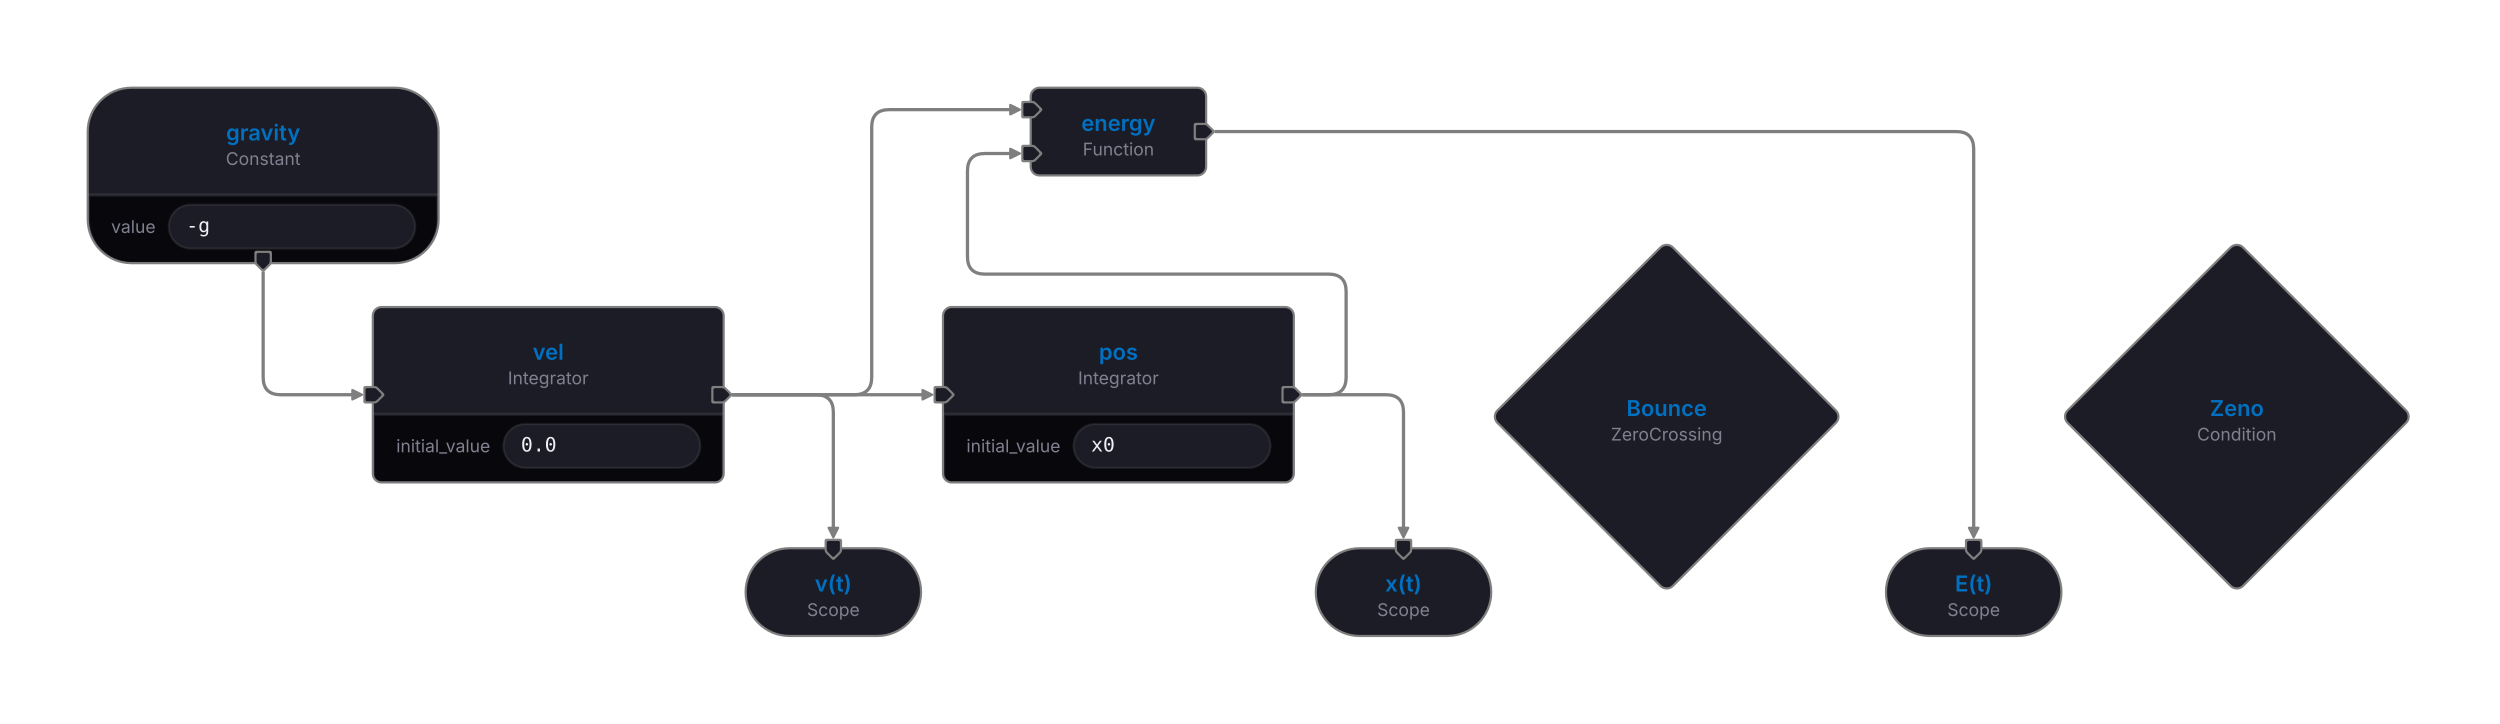
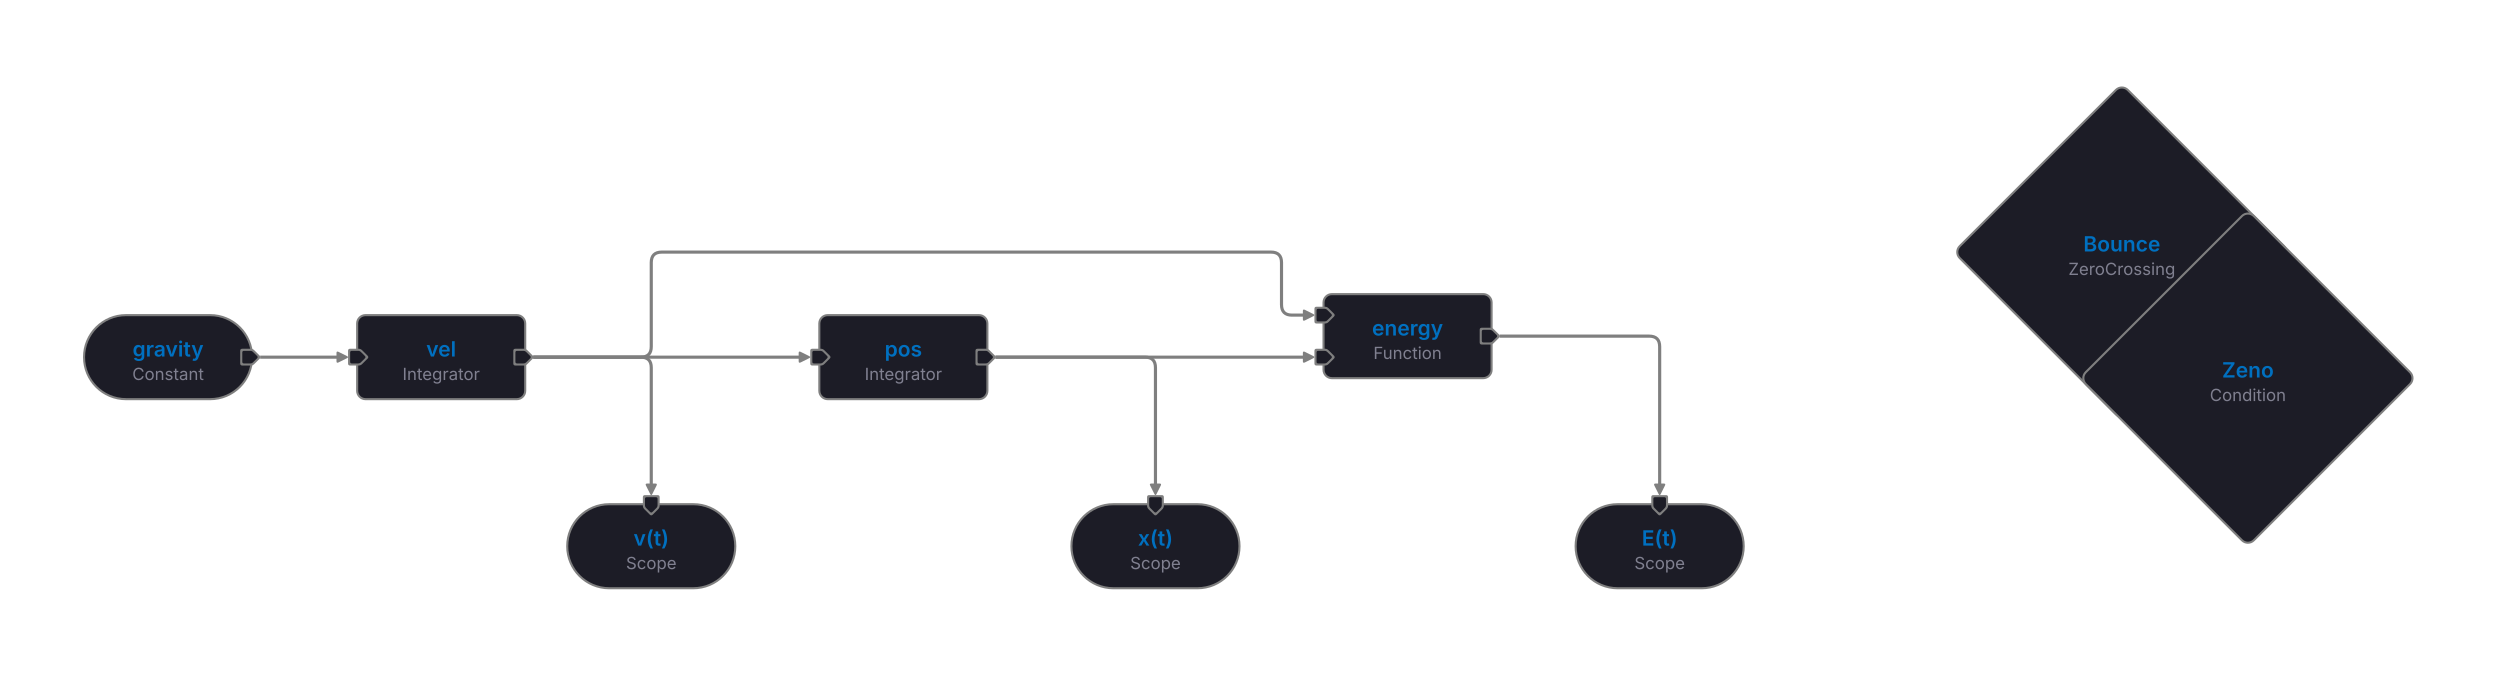
- <svg xmlns="http://www.w3.org/2000/svg" width="1140" height="330" viewBox="240 70 1140 330">
+ <svg xmlns="http://www.w3.org/2000/svg" width="1190" height="320" viewBox="310 80 1190 320">
  <g class="edges">
    <g class="edge">
-       <path d="M360 193.833L360 213.833L 360,242Q 360,250 368,250L381.167 250L401.167 250" fill="none" stroke="#7F7F7F" stroke-width="1.5" />
-       <g transform="translate(401.1667, 250) rotate(0) translate(5, 0)">
+       <path d="M 433.833 250 L 436.917 250 Q 440 250 443.083 250 L 455 250 Q 460 250 465 250 L 471.167 250" fill="none" stroke="#7F7F7F" stroke-width="1.5" />
+       <g transform="translate(471.1667, 250) rotate(-0.0001308219) translate(5, 0)">
        <path d="M -5 -2.5 L -1 -0.5 Q 0 0 -1 0.5 L -5 2.5 Q -6 3 -6 2 L -6 -2 Q -6 -3 -5 -2.5 Z" fill="#7F7F7F" />
      </g>
    </g>
    <g class="edge">
-       <path d="M573.833 250L593.833 250L617.5 250L617.5 250L641.167 250L661.167 250" fill="none" stroke="#7F7F7F" stroke-width="1.5" />
-       <g transform="translate(661.1667, 250) rotate(0) translate(5, 0)">
+       <path d="M 563.833 250 L 566.917 250 Q 570 250 573.083 250 L 675 250 Q 680 250 685 250 L 691.167 250" fill="none" stroke="#7F7F7F" stroke-width="1.5" />
+       <g transform="translate(691.1666, 250) rotate(-0.0001308226) translate(5, 0)">
        <path d="M -5 -2.5 L -1 -0.5 Q 0 0 -1 0.5 L -5 2.5 Q -6 3 -6 2 L -6 -2 Q -6 -3 -5 -2.5 Z" fill="#7F7F7F" />
      </g>
    </g>
    <g class="edge">
-       <path d="M833.833 250L853.833 250L 872,250Q 880,250 880,258L880 291.167L880 311.167" fill="none" stroke="#7F7F7F" stroke-width="1.5" />
-       <g transform="translate(880, 311.1667) rotate(90) translate(5, 0)">
+       <path d="M 783.833 250 L 786.917 250 Q 790 250 793.083 250 L 855 250 Q 860 250 860 255 L 860 295 Q 860 300 860 305 L 860 311.167" fill="none" stroke="#7F7F7F" stroke-width="1.5" />
+       <g transform="translate(859.9999, 311.1667) rotate(90.00072) translate(5, 0)">
        <path d="M -5 -2.5 L -1 -0.5 Q 0 0 -1 0.5 L -5 2.5 Q -6 3 -6 2 L -6 -2 Q -6 -3 -5 -2.5 Z" fill="#7F7F7F" />
      </g>
    </g>
    <g class="edge">
-       <path d="M573.833 250L593.833 250L 612,250Q 620,250 620,258L620 291.167L620 311.167" fill="none" stroke="#7F7F7F" stroke-width="1.5" />
-       <g transform="translate(620, 311.1667) rotate(90) translate(5, 0)">
+       <path d="M 563.833 250 L 566.917 250 Q 570 250 573.083 250 L 615 250 Q 620 250 620 255 L 620 295 Q 620 300 620 305 L 620 311.167" fill="none" stroke="#7F7F7F" stroke-width="1.5" />
+       <g transform="translate(619.9999, 311.1667) rotate(90.00072) translate(5, 0)">
        <path d="M -5 -2.5 L -1 -0.5 Q 0 0 -1 0.5 L -5 2.5 Q -6 3 -6 2 L -6 -2 Q -6 -3 -5 -2.5 Z" fill="#7F7F7F" />
      </g>
    </g>
    <g class="edge">
-       <path d="M573.833 250L593.833 250L 629.5,250Q 637.5,250 637.5,242L 637.5,128Q 637.5,120 645.5,120L681.167 120L701.167 120" fill="none" stroke="#7F7F7F" stroke-width="1.5" />
-       <g transform="translate(701.1667, 120) rotate(0) translate(5, 0)">
+       <path d="M 563.833 250 L 566.917 250 Q 570 250 573.083 250 L 615 250 Q 620 250 620 245 L 620 205 Q 620 200 625 200 L 915 200 Q 920 200 920 205 L 920 225 Q 920 230 925 230 L 931.167 230" fill="none" stroke="#7F7F7F" stroke-width="1.5" />
+       <g transform="translate(931.1666, 230) rotate(-0.00006834976) translate(5, 0)">
        <path d="M -5 -2.5 L -1 -0.5 Q 0 0 -1 0.5 L -5 2.5 Q -6 3 -6 2 L -6 -2 Q -6 -3 -5 -2.5 Z" fill="#7F7F7F" />
      </g>
    </g>
    <g class="edge">
-       <path d="M833.833 250L 845.833,250Q 853.833,250 853.833,242L 853.833,203Q 853.833,195 845.833,195L 689.167,195Q 681.167,195 681.167,187L 681.167,148Q 681.167,140 689.167,140L701.167 140" fill="none" stroke="#7F7F7F" stroke-width="1.5" />
-       <g transform="translate(701.1667, 140) rotate(0) translate(5, 0)">
+       <path d="M 783.833 250 L 786.917 250 Q 790 250 793.083 250 L 915 250 Q 920 250 925 250 L 931.167 250" fill="none" stroke="#7F7F7F" stroke-width="1.5" />
+       <g transform="translate(931.1666, 249.9999) rotate(-0.0005019559) translate(5, 0)">
        <path d="M -5 -2.5 L -1 -0.5 Q 0 0 -1 0.5 L -5 2.5 Q -6 3 -6 2 L -6 -2 Q -6 -3 -5 -2.5 Z" fill="#7F7F7F" />
      </g>
    </g>
    <g class="edge">
-       <path d="M793.833 130L813.833 130L 1132,130Q 1140,130 1140,138L1140 291.167L1140 311.167" fill="none" stroke="#7F7F7F" stroke-width="1.5" />
-       <g transform="translate(1140, 311.1667) rotate(90) translate(5, 0)">
+       <path d="M 1023.833 240 L 1026.917 240 Q 1030 240 1033.083 240 L 1095 240 Q 1100 240 1100 245 L 1100 295 Q 1100 300 1100 305 L 1100 311.167" fill="none" stroke="#7F7F7F" stroke-width="1.5" />
+       <g transform="translate(1100, 311.1667) rotate(90.00041) translate(5, 0)">
        <path d="M -5 -2.5 L -1 -0.5 Q 0 0 -1 0.5 L -5 2.5 Q -6 3 -6 2 L -6 -2 Q -6 -3 -5 -2.5 Z" fill="#7F7F7F" />
      </g>
    </g>
  </g>
  <g class="events">
    <g class="event" data-id="1455e789-9e7d-4139-8a4e-896feecff3d3">
-       <rect x="943.431" y="203.431" width="113.137" height="113.137" rx="4" fill="#1c1c26" transform="rotate(45 1000 260)" />
-       <rect x="943.431" y="203.431" width="113.137" height="113.137" rx="4" fill="none" stroke="#7F7F7F" stroke-width="1" transform="rotate(45 1000 260)" />
-       <text x="1000" y="256" text-anchor="middle" dominant-baseline="middle" fill="#0070C0" font-size="10" font-weight="600" font-family="system-ui, -apple-system, sans-serif">Bounce</text>
-       <text x="1000" y="268" text-anchor="middle" dominant-baseline="middle" fill="#808090" font-size="8" font-family="system-ui, -apple-system, sans-serif">ZeroCrossing</text>
+       <rect x="1263.432" y="143.432" width="113.137" height="113.137" rx="4" fill="#1c1c26" transform="rotate(45 1320 200)" />
+       <rect x="1263.432" y="143.432" width="113.137" height="113.137" rx="4" fill="none" stroke="#7F7F7F" stroke-width="1" transform="rotate(45 1320 200)" />
+       <text x="1320" y="196" text-anchor="middle" dominant-baseline="middle" fill="#0070C0" font-size="10" font-weight="600" font-family="system-ui, -apple-system, sans-serif">Bounce</text>
+       <text x="1320" y="208" text-anchor="middle" dominant-baseline="middle" fill="#808090" font-size="8" font-family="system-ui, -apple-system, sans-serif">ZeroCrossing</text>
    </g>
    <g class="event" data-id="eda13d11-f264-4861-ba54-e17c48884905">
-       <rect x="1203.431" y="203.431" width="113.137" height="113.137" rx="4" fill="#1c1c26" transform="rotate(45 1260 260)" />
-       <rect x="1203.431" y="203.431" width="113.137" height="113.137" rx="4" fill="none" stroke="#7F7F7F" stroke-width="1" transform="rotate(45 1260 260)" />
-       <text x="1260" y="256" text-anchor="middle" dominant-baseline="middle" fill="#0070C0" font-size="10" font-weight="600" font-family="system-ui, -apple-system, sans-serif">Zeno</text>
-       <text x="1260" y="268" text-anchor="middle" dominant-baseline="middle" fill="#808090" font-size="8" font-family="system-ui, -apple-system, sans-serif">Condition</text>
+       <rect x="1323.432" y="203.432" width="113.137" height="113.137" rx="4" fill="#1c1c26" transform="rotate(45 1380 260)" />
+       <rect x="1323.432" y="203.432" width="113.137" height="113.137" rx="4" fill="none" stroke="#7F7F7F" stroke-width="1" transform="rotate(45 1380 260)" />
+       <text x="1380" y="256" text-anchor="middle" dominant-baseline="middle" fill="#0070C0" font-size="10" font-weight="600" font-family="system-ui, -apple-system, sans-serif">Zeno</text>
+       <text x="1380" y="268" text-anchor="middle" dominant-baseline="middle" fill="#808090" font-size="8" font-family="system-ui, -apple-system, sans-serif">Condition</text>
    </g>
  </g>
  <g class="nodes">
    <g class="node" data-id="1642f372-0929-4a73-a786-11a5a9b2ce0b">
-       <rect x="670" y="210" width="160" height="80" rx="4" fill="#1c1c26" />
-       <rect x="670" y="210" width="160" height="80" rx="4" fill="none" stroke="#7F7F7F" stroke-width="1" />
-       <text x="750" y="230.333" text-anchor="middle" dominant-baseline="middle" fill="#0070C0" font-size="10" font-weight="600" font-family="system-ui, -apple-system, sans-serif">pos</text>
-       <text x="750" y="242.333" text-anchor="middle" dominant-baseline="middle" fill="#808090" font-size="8" font-family="system-ui, -apple-system, sans-serif">Integrator</text>
-       <line x1="670" y1="258.667" x2="830" y2="258.667" stroke="rgba(255, 255, 255, 0.08)" stroke-width="1" />
-       <path d="M671,259.667 h158 v26.667 a3,3 0 0 1 -3,3 h-152 a3,3 0 0 1 -3,-3 v-26.667 z" fill="#08080c" />
-       <text x="680.667" y="273.333" dominant-baseline="middle" fill="#808090" font-size="8" font-family="system-ui, -apple-system, sans-serif">initial_value</text>
-       <rect x="729.552" y="263.333" width="89.781" height="20" rx="10" fill="#1c1c26" stroke="rgba(255, 255, 255, 0.08)" stroke-width="1" />
-       <text x="737.552" y="273.333" dominant-baseline="middle" fill="#f0f0f5" font-size="9" font-family="ui-monospace, monospace">x0 </text>
-       <g transform="translate(665.67, 246.00)">
+       <rect x="700" y="230" width="80" height="40" rx="4" fill="#1c1c26" />
+       <rect x="700" y="230" width="80" height="40" rx="4" fill="none" stroke="#7F7F7F" stroke-width="1" />
+       <text x="740" y="246" text-anchor="middle" dominant-baseline="middle" fill="#0070C0" font-size="10" font-weight="600" font-family="system-ui, -apple-system, sans-serif">pos</text>
+       <text x="740" y="258" text-anchor="middle" dominant-baseline="middle" fill="#808090" font-size="8" font-family="system-ui, -apple-system, sans-serif">Integrator</text>
+       <g transform="translate(695.67, 246.00)">
        <path d="M 1.00 0.00 L 5.00 0.00 Q 6.00 0.00 6.71 0.71 L 9.29 3.29 Q 10.00 4.00 9.29 4.71 L 6.71 7.29 Q 6.00 8.00 5.00 8.00 L 1.00 8.00 Q 0.00 8.00 0.00 7.00 L 0.00 1.00 Q 0.00 0.00 1.00 0.00 Z" fill="#7F7F7F" />
        <path d="M 0.80 0.00 L 3.79 0.00 Q 4.59 0.00 5.15 0.57 L 7.02 2.43 Q 7.59 3.00 7.02 3.57 L 5.15 5.43 Q 4.59 6.00 3.79 6.00 L 0.80 6.00 Q 0.00 6.00 0.00 5.20 L 0.00 0.80 Q 0.00 0.00 0.80 0.00 Z" fill="#1c1c26" transform="translate(1, 1)" />
      </g>
-       <g transform="translate(824.33, 246.00)">
+       <g transform="translate(774.33, 246.00)">
        <path d="M 1.00 0.00 L 5.00 0.00 Q 6.00 0.00 6.71 0.71 L 9.29 3.29 Q 10.00 4.00 9.29 4.71 L 6.71 7.29 Q 6.00 8.00 5.00 8.00 L 1.00 8.00 Q 0.00 8.00 0.00 7.00 L 0.00 1.00 Q 0.00 0.00 1.00 0.00 Z" fill="#7F7F7F" />
        <path d="M 0.80 0.00 L 3.79 0.00 Q 4.59 0.00 5.15 0.57 L 7.02 2.43 Q 7.59 3.00 7.02 3.57 L 5.15 5.43 Q 4.59 6.00 3.79 6.00 L 0.80 6.00 Q 0.00 6.00 0.00 5.20 L 0.00 0.80 Q 0.00 0.00 0.80 0.00 Z" fill="#1c1c26" transform="translate(1, 1)" />
      </g>
    </g>
    <g class="node" data-id="d6b8ebf1-173b-4f71-a160-d86545a80cb9">
-       <rect x="410" y="210" width="160" height="80" rx="4" fill="#1c1c26" />
-       <rect x="410" y="210" width="160" height="80" rx="4" fill="none" stroke="#7F7F7F" stroke-width="1" />
-       <text x="490" y="230.333" text-anchor="middle" dominant-baseline="middle" fill="#0070C0" font-size="10" font-weight="600" font-family="system-ui, -apple-system, sans-serif">vel</text>
-       <text x="490" y="242.333" text-anchor="middle" dominant-baseline="middle" fill="#808090" font-size="8" font-family="system-ui, -apple-system, sans-serif">Integrator</text>
-       <line x1="410" y1="258.667" x2="570" y2="258.667" stroke="rgba(255, 255, 255, 0.08)" stroke-width="1" />
-       <path d="M411,259.667 h158 v26.667 a3,3 0 0 1 -3,3 h-152 a3,3 0 0 1 -3,-3 v-26.667 z" fill="#08080c" />
-       <text x="420.667" y="273.333" dominant-baseline="middle" fill="#808090" font-size="8" font-family="system-ui, -apple-system, sans-serif">initial_value</text>
-       <rect x="469.552" y="263.333" width="89.781" height="20" rx="10" fill="#1c1c26" stroke="rgba(255, 255, 255, 0.08)" stroke-width="1" />
-       <text x="477.552" y="273.333" dominant-baseline="middle" fill="#f0f0f5" font-size="9" font-family="ui-monospace, monospace">0.0</text>
-       <g transform="translate(405.67, 246.00)">
+       <rect x="480" y="230" width="80" height="40" rx="4" fill="#1c1c26" />
+       <rect x="480" y="230" width="80" height="40" rx="4" fill="none" stroke="#7F7F7F" stroke-width="1" />
+       <text x="520" y="246" text-anchor="middle" dominant-baseline="middle" fill="#0070C0" font-size="10" font-weight="600" font-family="system-ui, -apple-system, sans-serif">vel</text>
+       <text x="520" y="258" text-anchor="middle" dominant-baseline="middle" fill="#808090" font-size="8" font-family="system-ui, -apple-system, sans-serif">Integrator</text>
+       <g transform="translate(475.67, 246.00)">
        <path d="M 1.00 0.00 L 5.00 0.00 Q 6.00 0.00 6.71 0.71 L 9.29 3.29 Q 10.00 4.00 9.29 4.71 L 6.71 7.29 Q 6.00 8.00 5.00 8.00 L 1.00 8.00 Q 0.00 8.00 0.00 7.00 L 0.00 1.00 Q 0.00 0.00 1.00 0.00 Z" fill="#7F7F7F" />
        <path d="M 0.80 0.00 L 3.79 0.00 Q 4.59 0.00 5.15 0.57 L 7.02 2.43 Q 7.59 3.00 7.02 3.57 L 5.15 5.43 Q 4.59 6.00 3.79 6.00 L 0.80 6.00 Q 0.00 6.00 0.00 5.20 L 0.00 0.80 Q 0.00 0.00 0.80 0.00 Z" fill="#1c1c26" transform="translate(1, 1)" />
      </g>
-       <g transform="translate(564.33, 246.00)">
+       <g transform="translate(554.33, 246.00)">
        <path d="M 1.00 0.00 L 5.00 0.00 Q 6.00 0.00 6.71 0.71 L 9.29 3.29 Q 10.00 4.00 9.29 4.71 L 6.71 7.29 Q 6.00 8.00 5.00 8.00 L 1.00 8.00 Q 0.00 8.00 0.00 7.00 L 0.00 1.00 Q 0.00 0.00 1.00 0.00 Z" fill="#7F7F7F" />
        <path d="M 0.80 0.00 L 3.79 0.00 Q 4.59 0.00 5.15 0.57 L 7.02 2.43 Q 7.59 3.00 7.02 3.57 L 5.15 5.43 Q 4.59 6.00 3.79 6.00 L 0.80 6.00 Q 0.00 6.00 0.00 5.20 L 0.00 0.80 Q 0.00 0.00 0.80 0.00 Z" fill="#1c1c26" transform="translate(1, 1)" />
      </g>
    </g>
    <g class="node" data-id="c76c21f3-21cd-453e-9437-8e8af946d1c7">
-       <rect x="840" y="320" width="80" height="40" rx="20" fill="#1c1c26" />
-       <rect x="840" y="320" width="80" height="40" rx="20" fill="none" stroke="#7F7F7F" stroke-width="1" />
-       <text x="880" y="336" text-anchor="middle" dominant-baseline="middle" fill="#0070C0" font-size="10" font-weight="600" font-family="system-ui, -apple-system, sans-serif">x(t)</text>
-       <text x="880" y="348" text-anchor="middle" dominant-baseline="middle" fill="#808090" font-size="8" font-family="system-ui, -apple-system, sans-serif">Scope</text>
-       <g transform="translate(876.00, 315.67)">
+       <rect x="820" y="320" width="80" height="40" rx="20" fill="#1c1c26" />
+       <rect x="820" y="320" width="80" height="40" rx="20" fill="none" stroke="#7F7F7F" stroke-width="1" />
+       <text x="860" y="336" text-anchor="middle" dominant-baseline="middle" fill="#0070C0" font-size="10" font-weight="600" font-family="system-ui, -apple-system, sans-serif">x(t)</text>
+       <text x="860" y="348" text-anchor="middle" dominant-baseline="middle" fill="#808090" font-size="8" font-family="system-ui, -apple-system, sans-serif">Scope</text>
+       <g transform="translate(856.00, 315.67)">
        <path d="M 1.00 0.00 L 7.00 0.00 Q 8.00 0.00 8.00 1.00 L 8.00 5.00 Q 8.00 6.00 7.29 6.71 L 4.71 9.29 Q 4.00 10.00 3.29 9.29 L 0.71 6.71 Q 0.00 6.00 0.00 5.00 L 0.00 1.00 Q 0.00 0.00 1.00 0.00 Z" fill="#7F7F7F" />
        <path d="M 0.80 0.00 L 5.20 0.00 Q 6.00 0.00 6.00 0.80 L 6.00 3.79 Q 6.00 4.59 5.43 5.15 L 3.57 7.02 Q 3.00 7.59 2.43 7.02 L 0.57 5.15 Q 0.00 4.59 0.00 3.79 L 0.00 0.80 Q 0.00 0.00 0.80 0.00 Z" fill="#1c1c26" transform="translate(1, 1)" />
      </g>
    </g>
    <g class="node" data-id="49a2f6d3-5327-485a-8f1b-b98a3d425a57">
-       <rect x="280" y="110" width="160" height="80" rx="20" fill="#1c1c26" />
-       <rect x="280" y="110" width="160" height="80" rx="20" fill="none" stroke="#7F7F7F" stroke-width="1" />
-       <text x="360" y="130.333" text-anchor="middle" dominant-baseline="middle" fill="#0070C0" font-size="10" font-weight="600" font-family="system-ui, -apple-system, sans-serif">gravity</text>
-       <text x="360" y="142.333" text-anchor="middle" dominant-baseline="middle" fill="#808090" font-size="8" font-family="system-ui, -apple-system, sans-serif">Constant</text>
-       <line x1="280" y1="158.667" x2="440" y2="158.667" stroke="rgba(255, 255, 255, 0.08)" stroke-width="1" />
-       <path d="M281,159.667 h158 v10.667 a19,19 0 0 1 -19,19 h-120 a19,19 0 0 1 -19,-19 v-10.667 z" fill="#08080c" />
-       <text x="290.667" y="173.333" dominant-baseline="middle" fill="#808090" font-size="8" font-family="system-ui, -apple-system, sans-serif">value</text>
-       <rect x="316.948" y="163.333" width="112.385" height="20" rx="10" fill="#1c1c26" stroke="rgba(255, 255, 255, 0.08)" stroke-width="1" />
-       <text x="324.948" y="173.333" dominant-baseline="middle" fill="#f0f0f5" font-size="9" font-family="ui-monospace, monospace">-g</text>
-       <g transform="translate(356.00, 184.33)">
-         <path d="M 1.00 0.00 L 7.00 0.00 Q 8.00 0.00 8.00 1.00 L 8.00 5.00 Q 8.00 6.00 7.29 6.71 L 4.71 9.29 Q 4.00 10.00 3.29 9.29 L 0.71 6.71 Q 0.00 6.00 0.00 5.00 L 0.00 1.00 Q 0.00 0.00 1.00 0.00 Z" fill="#7F7F7F" />
-         <path d="M 0.80 0.00 L 5.20 0.00 Q 6.00 0.00 6.00 0.80 L 6.00 3.79 Q 6.00 4.59 5.43 5.15 L 3.57 7.02 Q 3.00 7.59 2.43 7.02 L 0.57 5.15 Q 0.00 4.59 0.00 3.79 L 0.00 0.80 Q 0.00 0.00 0.80 0.00 Z" fill="#1c1c26" transform="translate(1, 1)" />
+       <rect x="350" y="230" width="80" height="40" rx="20" fill="#1c1c26" />
+       <rect x="350" y="230" width="80" height="40" rx="20" fill="none" stroke="#7F7F7F" stroke-width="1" />
+       <text x="390" y="246" text-anchor="middle" dominant-baseline="middle" fill="#0070C0" font-size="10" font-weight="600" font-family="system-ui, -apple-system, sans-serif">gravity</text>
+       <text x="390" y="258" text-anchor="middle" dominant-baseline="middle" fill="#808090" font-size="8" font-family="system-ui, -apple-system, sans-serif">Constant</text>
+       <g transform="translate(424.33, 246.00)">
+         <path d="M 1.00 0.00 L 5.00 0.00 Q 6.00 0.00 6.71 0.71 L 9.29 3.29 Q 10.00 4.00 9.29 4.71 L 6.71 7.29 Q 6.00 8.00 5.00 8.00 L 1.00 8.00 Q 0.00 8.00 0.00 7.00 L 0.00 1.00 Q 0.00 0.00 1.00 0.00 Z" fill="#7F7F7F" />
+         <path d="M 0.80 0.00 L 3.79 0.00 Q 4.59 0.00 5.15 0.57 L 7.02 2.43 Q 7.59 3.00 7.02 3.57 L 5.15 5.43 Q 4.59 6.00 3.79 6.00 L 0.80 6.00 Q 0.00 6.00 0.00 5.20 L 0.00 0.80 Q 0.00 0.00 0.80 0.00 Z" fill="#1c1c26" transform="translate(1, 1)" />
      </g>
    </g>
    <g class="node" data-id="d73713d6-eb61-442e-a69b-c4d168180ef4">
      <rect x="580" y="320" width="80" height="40" rx="20" fill="#1c1c26" />
      <rect x="580" y="320" width="80" height="40" rx="20" fill="none" stroke="#7F7F7F" stroke-width="1" />
      <text x="620" y="336" text-anchor="middle" dominant-baseline="middle" fill="#0070C0" font-size="10" font-weight="600" font-family="system-ui, -apple-system, sans-serif">v(t)</text>
      <text x="620" y="348" text-anchor="middle" dominant-baseline="middle" fill="#808090" font-size="8" font-family="system-ui, -apple-system, sans-serif">Scope</text>
      <g transform="translate(616.00, 315.67)">
        <path d="M 1.00 0.00 L 7.00 0.00 Q 8.00 0.00 8.00 1.00 L 8.00 5.00 Q 8.00 6.00 7.29 6.71 L 4.71 9.29 Q 4.00 10.00 3.29 9.29 L 0.71 6.71 Q 0.00 6.00 0.00 5.00 L 0.00 1.00 Q 0.00 0.00 1.00 0.00 Z" fill="#7F7F7F" />
        <path d="M 0.80 0.00 L 5.20 0.00 Q 6.00 0.00 6.00 0.80 L 6.00 3.79 Q 6.00 4.59 5.43 5.15 L 3.57 7.02 Q 3.00 7.59 2.43 7.02 L 0.57 5.15 Q 0.00 4.59 0.00 3.79 L 0.00 0.80 Q 0.00 0.00 0.80 0.00 Z" fill="#1c1c26" transform="translate(1, 1)" />
      </g>
    </g>
    <g class="node" data-id="db488fa8-9004-40f7-a724-bc9846dd2f85">
-       <rect x="710" y="110" width="80" height="40" rx="4" fill="#1c1c26" />
-       <rect x="710" y="110" width="80" height="40" rx="4" fill="none" stroke="#7F7F7F" stroke-width="1" />
-       <text x="750" y="126" text-anchor="middle" dominant-baseline="middle" fill="#0070C0" font-size="10" font-weight="600" font-family="system-ui, -apple-system, sans-serif">energy</text>
-       <text x="750" y="138" text-anchor="middle" dominant-baseline="middle" fill="#808090" font-size="8" font-family="system-ui, -apple-system, sans-serif">Function</text>
-       <g transform="translate(705.67, 116.00)">
+       <rect x="940" y="220" width="80" height="40" rx="4" fill="#1c1c26" />
+       <rect x="940" y="220" width="80" height="40" rx="4" fill="none" stroke="#7F7F7F" stroke-width="1" />
+       <text x="980" y="236" text-anchor="middle" dominant-baseline="middle" fill="#0070C0" font-size="10" font-weight="600" font-family="system-ui, -apple-system, sans-serif">energy</text>
+       <text x="980" y="248" text-anchor="middle" dominant-baseline="middle" fill="#808090" font-size="8" font-family="system-ui, -apple-system, sans-serif">Function</text>
+       <g transform="translate(935.67, 226.00)">
        <path d="M 1.00 0.00 L 5.00 0.00 Q 6.00 0.00 6.71 0.71 L 9.29 3.29 Q 10.00 4.00 9.29 4.71 L 6.71 7.29 Q 6.00 8.00 5.00 8.00 L 1.00 8.00 Q 0.00 8.00 0.00 7.00 L 0.00 1.00 Q 0.00 0.00 1.00 0.00 Z" fill="#7F7F7F" />
        <path d="M 0.80 0.00 L 3.79 0.00 Q 4.59 0.00 5.15 0.57 L 7.02 2.43 Q 7.59 3.00 7.02 3.57 L 5.15 5.43 Q 4.59 6.00 3.79 6.00 L 0.80 6.00 Q 0.00 6.00 0.00 5.20 L 0.00 0.80 Q 0.00 0.00 0.80 0.00 Z" fill="#1c1c26" transform="translate(1, 1)" />
      </g>
-       <g transform="translate(705.67, 136.00)">
+       <g transform="translate(935.67, 246.00)">
        <path d="M 1.00 0.00 L 5.00 0.00 Q 6.00 0.00 6.71 0.71 L 9.29 3.29 Q 10.00 4.00 9.29 4.71 L 6.71 7.29 Q 6.00 8.00 5.00 8.00 L 1.00 8.00 Q 0.00 8.00 0.00 7.00 L 0.00 1.00 Q 0.00 0.00 1.00 0.00 Z" fill="#7F7F7F" />
        <path d="M 0.80 0.00 L 3.79 0.00 Q 4.59 0.00 5.15 0.57 L 7.02 2.43 Q 7.59 3.00 7.02 3.57 L 5.15 5.43 Q 4.59 6.00 3.79 6.00 L 0.80 6.00 Q 0.00 6.00 0.00 5.20 L 0.00 0.80 Q 0.00 0.00 0.80 0.00 Z" fill="#1c1c26" transform="translate(1, 1)" />
      </g>
-       <g transform="translate(784.33, 126.00)">
+       <g transform="translate(1014.33, 236.00)">
        <path d="M 1.00 0.00 L 5.00 0.00 Q 6.00 0.00 6.71 0.71 L 9.29 3.29 Q 10.00 4.00 9.29 4.71 L 6.71 7.29 Q 6.00 8.00 5.00 8.00 L 1.00 8.00 Q 0.00 8.00 0.00 7.00 L 0.00 1.00 Q 0.00 0.00 1.00 0.00 Z" fill="#7F7F7F" />
        <path d="M 0.80 0.00 L 3.79 0.00 Q 4.59 0.00 5.15 0.57 L 7.02 2.43 Q 7.59 3.00 7.02 3.57 L 5.15 5.43 Q 4.59 6.00 3.79 6.00 L 0.80 6.00 Q 0.00 6.00 0.00 5.20 L 0.00 0.80 Q 0.00 0.00 0.80 0.00 Z" fill="#1c1c26" transform="translate(1, 1)" />
      </g>
    </g>
    <g class="node" data-id="78f720fe-8774-42c3-be6b-5a4ef30e00df">
-       <rect x="1100" y="320" width="80" height="40" rx="20" fill="#1c1c26" />
-       <rect x="1100" y="320" width="80" height="40" rx="20" fill="none" stroke="#7F7F7F" stroke-width="1" />
-       <text x="1140" y="336" text-anchor="middle" dominant-baseline="middle" fill="#0070C0" font-size="10" font-weight="600" font-family="system-ui, -apple-system, sans-serif">E(t)</text>
-       <text x="1140" y="348" text-anchor="middle" dominant-baseline="middle" fill="#808090" font-size="8" font-family="system-ui, -apple-system, sans-serif">Scope</text>
-       <g transform="translate(1136.00, 315.67)">
+       <rect x="1060" y="320" width="80" height="40" rx="20" fill="#1c1c26" />
+       <rect x="1060" y="320" width="80" height="40" rx="20" fill="none" stroke="#7F7F7F" stroke-width="1" />
+       <text x="1100" y="336" text-anchor="middle" dominant-baseline="middle" fill="#0070C0" font-size="10" font-weight="600" font-family="system-ui, -apple-system, sans-serif">E(t)</text>
+       <text x="1100" y="348" text-anchor="middle" dominant-baseline="middle" fill="#808090" font-size="8" font-family="system-ui, -apple-system, sans-serif">Scope</text>
+       <g transform="translate(1096.00, 315.67)">
        <path d="M 1.00 0.00 L 7.00 0.00 Q 8.00 0.00 8.00 1.00 L 8.00 5.00 Q 8.00 6.00 7.29 6.71 L 4.71 9.29 Q 4.00 10.00 3.29 9.29 L 0.71 6.71 Q 0.00 6.00 0.00 5.00 L 0.00 1.00 Q 0.00 0.00 1.00 0.00 Z" fill="#7F7F7F" />
        <path d="M 0.80 0.00 L 5.20 0.00 Q 6.00 0.00 6.00 0.80 L 6.00 3.79 Q 6.00 4.59 5.43 5.15 L 3.57 7.02 Q 3.00 7.59 2.43 7.02 L 0.57 5.15 Q 0.00 4.59 0.00 3.79 L 0.00 0.80 Q 0.00 0.00 0.80 0.00 Z" fill="#1c1c26" transform="translate(1, 1)" />
      </g>
    </g>
  </g>
</svg>
